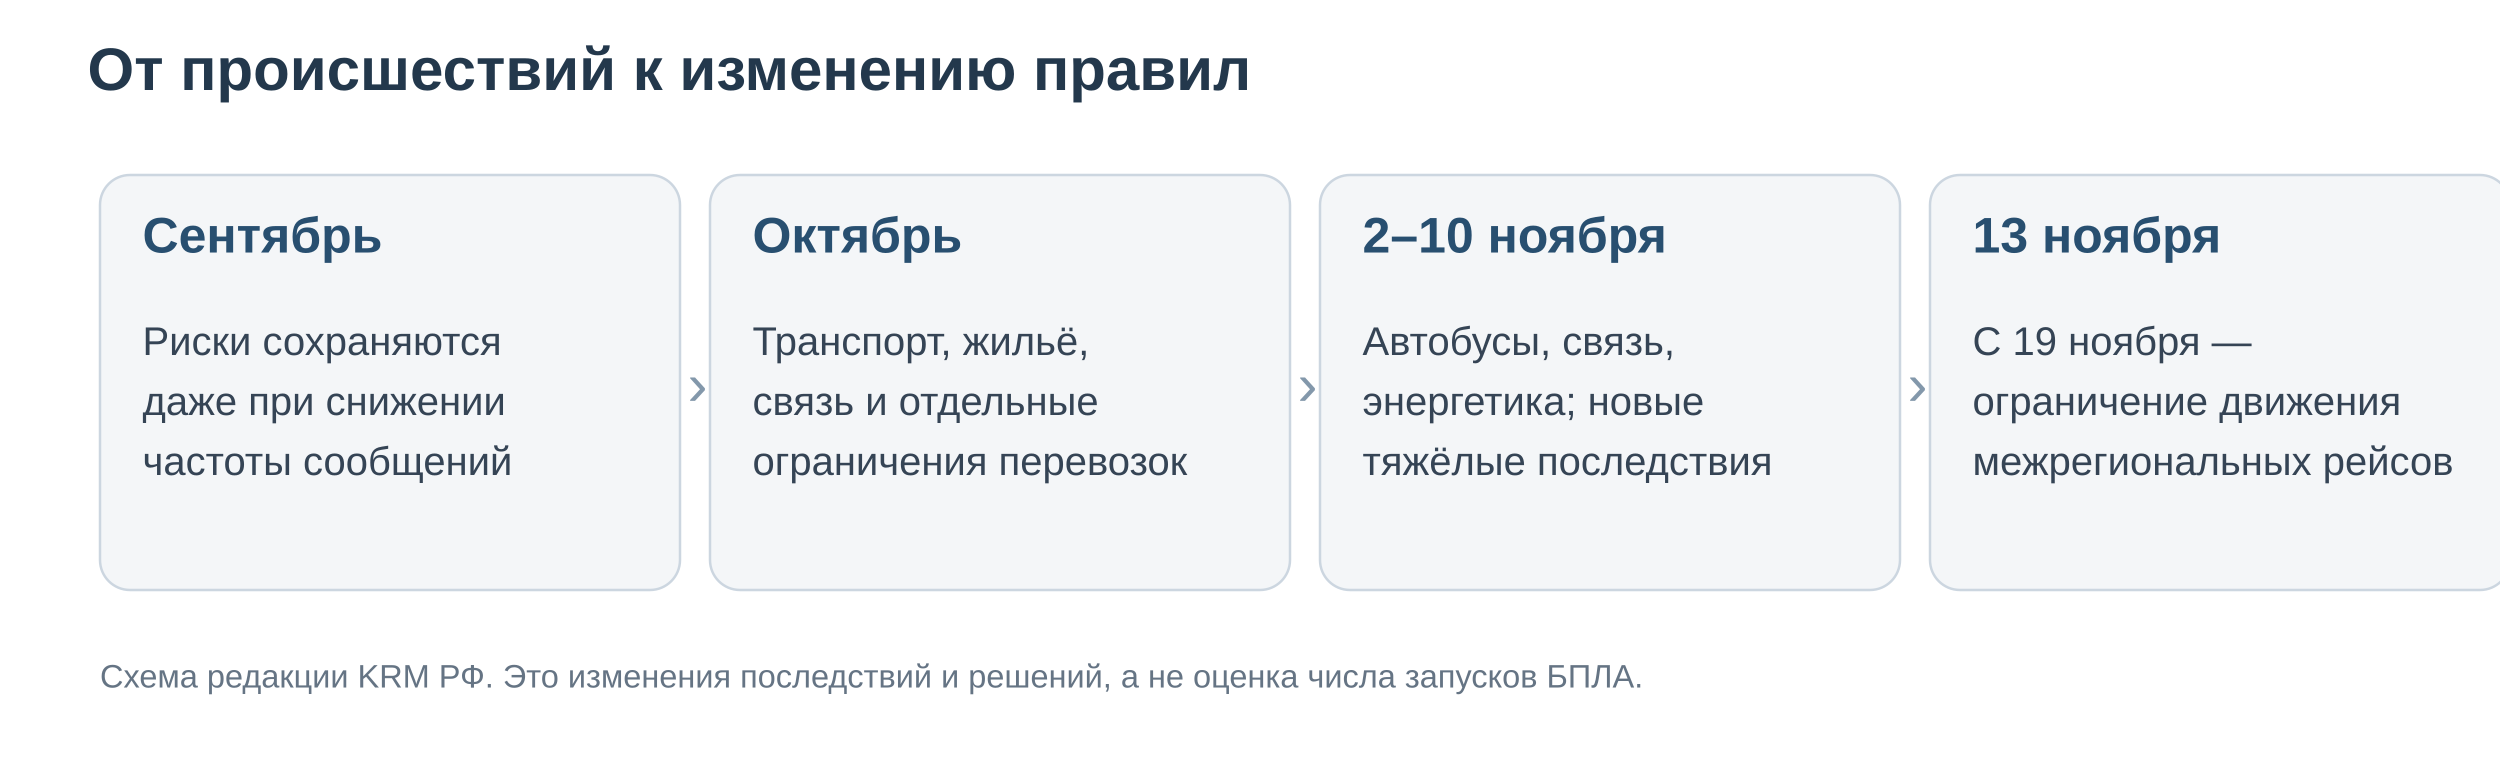
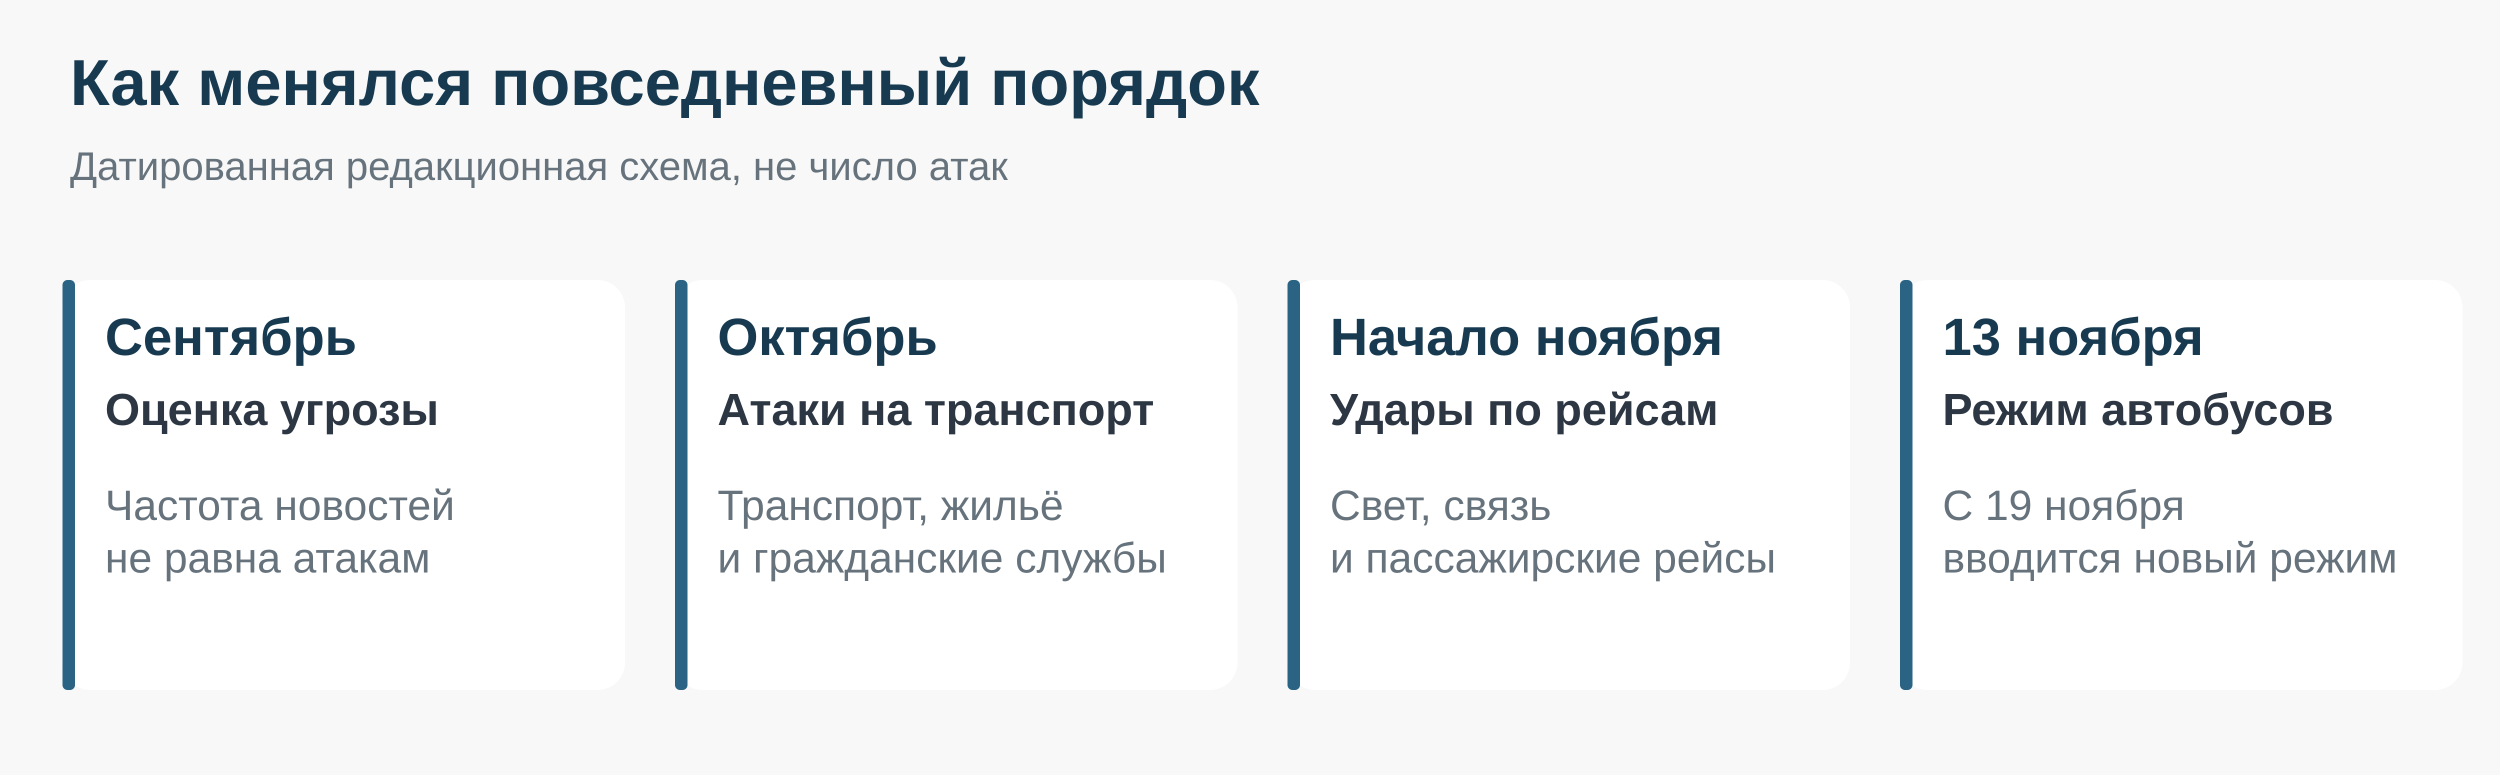
- <svg xmlns="http://www.w3.org/2000/svg" width="1000" height="310" viewBox="0 0 1000 310" role="img" aria-labelledby="title2 desc2">
-   <rect width="1000" height="310" fill="white" />
-   <text x="35" y="36" font-size="24" font-family="Arial,sans-serif" font-weight="bold" fill="#23384c">От происшествий к изменению правил</text>
-   <rect x="40" y="70" width="232" height="166" rx="12" fill="#f4f6f8" stroke="#ccd6e0" />
-   <text x="57" y="101" font-size="20" font-family="Arial,sans-serif" font-weight="bold" fill="#284f70">Сентябрь</text>
-   <text x="57" y="142" font-size="16" font-family="Arial,sans-serif" fill="#354455">Риски сохраняются</text>
-   <text x="57" y="166" font-size="16" font-family="Arial,sans-serif" fill="#354455">даже при снижении</text>
-   <text x="57" y="190" font-size="16" font-family="Arial,sans-serif" fill="#354455">частоты сообщений</text>
-   <text x="275" y="162" font-size="24" font-family="Arial,sans-serif" fill="#8398ab">›</text>
-   <rect x="284" y="70" width="232" height="166" rx="12" fill="#f4f6f8" stroke="#ccd6e0" />
-   <text x="301" y="101" font-size="20" font-family="Arial,sans-serif" font-weight="bold" fill="#284f70">Октябрь</text>
-   <text x="301" y="142" font-size="16" font-family="Arial,sans-serif" fill="#354455">Транспорт, жильё,</text>
-   <text x="301" y="166" font-size="16" font-family="Arial,sans-serif" fill="#354455">связь и отдельные</text>
-   <text x="301" y="190" font-size="16" font-family="Arial,sans-serif" fill="#354455">ограничения перевозок</text>
-   <text x="519" y="162" font-size="24" font-family="Arial,sans-serif" fill="#8398ab">›</text>
-   <rect x="528" y="70" width="232" height="166" rx="12" fill="#f4f6f8" stroke="#ccd6e0" />
-   <text x="545" y="101" font-size="20" font-family="Arial,sans-serif" font-weight="bold" fill="#284f70">2–10 ноября</text>
-   <text x="545" y="142" font-size="16" font-family="Arial,sans-serif" fill="#354455">Автобусы, связь,</text>
-   <text x="545" y="166" font-size="16" font-family="Arial,sans-serif" fill="#354455">энергетика; новые</text>
-   <text x="545" y="190" font-size="16" font-family="Arial,sans-serif" fill="#354455">тяжёлые последствия</text>
-   <text x="763" y="162" font-size="24" font-family="Arial,sans-serif" fill="#8398ab">›</text>
-   <rect x="772" y="70" width="232" height="166" rx="12" fill="#f4f6f8" stroke="#ccd6e0" />
-   <text x="789" y="101" font-size="20" font-family="Arial,sans-serif" font-weight="bold" fill="#284f70">13 ноября</text>
-   <text x="789" y="142" font-size="16" font-family="Arial,sans-serif" fill="#354455">С 19 ноября —</text>
-   <text x="789" y="166" font-size="16" font-family="Arial,sans-serif" fill="#354455">ограничение движения</text>
-   <text x="789" y="190" font-size="16" font-family="Arial,sans-serif" fill="#354455">межрегиональных рейсов</text>
-   <text x="40" y="275" font-size="13" font-family="Arial,sans-serif" fill="#657484">Схема редакции KRM РФ. Это изменения последствий и решений, а не оценка числа запусков БПЛА.</text>
+ <svg xmlns="http://www.w3.org/2000/svg" width="1000" height="310" viewBox="0 0 1000 310" role="img" aria-labelledby="title desc">
+   <rect x="0" y="0" width="1000" height="310" rx="0" fill="#F7F8F7" />
+   <text x="28" y="42" fill="#173A51" font-size="26" font-weight="700" font-family="Arial,sans-serif" text-anchor="start">Как менялся повседневный порядок</text>
+   <text x="28" y="72" fill="#66727C" font-size="16" font-weight="400" font-family="Arial,sans-serif" text-anchor="start">Датированная редакционная схема, не число атак</text>
+   <rect x="25" y="112" width="225" height="164" rx="11" fill="#FFFFFF" />
+   <rect x="25" y="112" width="5" height="164" rx="2" fill="#2A6383" />
+   <text x="42" y="142" fill="#173A51" font-size="21" font-weight="700" font-family="Arial,sans-serif" text-anchor="start">Сентябрь</text>
+   <text x="42" y="170" fill="#2D3744" font-size="18" font-weight="600" font-family="Arial,sans-serif" text-anchor="start">Оценка угрозы</text>
+   <text x="42" y="208" fill="#66727C" font-size="17" font-weight="400" font-family="Arial,sans-serif" text-anchor="start">Частота новостей</text>
+   <text x="42" y="229" fill="#66727C" font-size="17" font-weight="400" font-family="Arial,sans-serif" text-anchor="start">не равна атакам</text>
+   <rect x="270" y="112" width="225" height="164" rx="11" fill="#FFFFFF" />
+   <rect x="270" y="112" width="5" height="164" rx="2" fill="#2A6383" />
+   <text x="287" y="142" fill="#173A51" font-size="21" font-weight="700" font-family="Arial,sans-serif" text-anchor="start">Октябрь</text>
+   <text x="287" y="170" fill="#2D3744" font-size="18" font-weight="600" font-family="Arial,sans-serif" text-anchor="start">Атаки на транспорт</text>
+   <text x="287" y="208" fill="#66727C" font-size="17" font-weight="400" font-family="Arial,sans-serif" text-anchor="start">Транспорт, жильё</text>
+   <text x="287" y="229" fill="#66727C" font-size="17" font-weight="400" font-family="Arial,sans-serif" text-anchor="start">и гражданские службы</text>
+   <rect x="515" y="112" width="225" height="164" rx="11" fill="#FFFFFF" />
+   <rect x="515" y="112" width="5" height="164" rx="2" fill="#2A6383" />
+   <text x="532" y="142" fill="#173A51" font-size="21" font-weight="700" font-family="Arial,sans-serif" text-anchor="start">Начало ноября</text>
+   <text x="532" y="170" fill="#2D3744" font-size="18" font-weight="600" font-family="Arial,sans-serif" text-anchor="start">Удары по рейсам</text>
+   <text x="532" y="208" fill="#66727C" font-size="17" font-weight="400" font-family="Arial,sans-serif" text-anchor="start">Свет, связь</text>
+   <text x="532" y="229" fill="#66727C" font-size="17" font-weight="400" font-family="Arial,sans-serif" text-anchor="start">и пассажирские рейсы</text>
+   <rect x="760" y="112" width="225" height="164" rx="11" fill="#FFFFFF" />
+   <rect x="760" y="112" width="5" height="164" rx="2" fill="#2A6383" />
+   <text x="777" y="142" fill="#173A51" font-size="21" font-weight="700" font-family="Arial,sans-serif" text-anchor="start">13 ноября</text>
+   <text x="777" y="170" fill="#2D3744" font-size="18" font-weight="600" font-family="Arial,sans-serif" text-anchor="start">Режим автобусов</text>
+   <text x="777" y="208" fill="#66727C" font-size="17" font-weight="400" font-family="Arial,sans-serif" text-anchor="start">С 19 ноября</text>
+   <text x="777" y="229" fill="#66727C" font-size="17" font-weight="400" font-family="Arial,sans-serif" text-anchor="start">вводится новый режим</text>
</svg>
